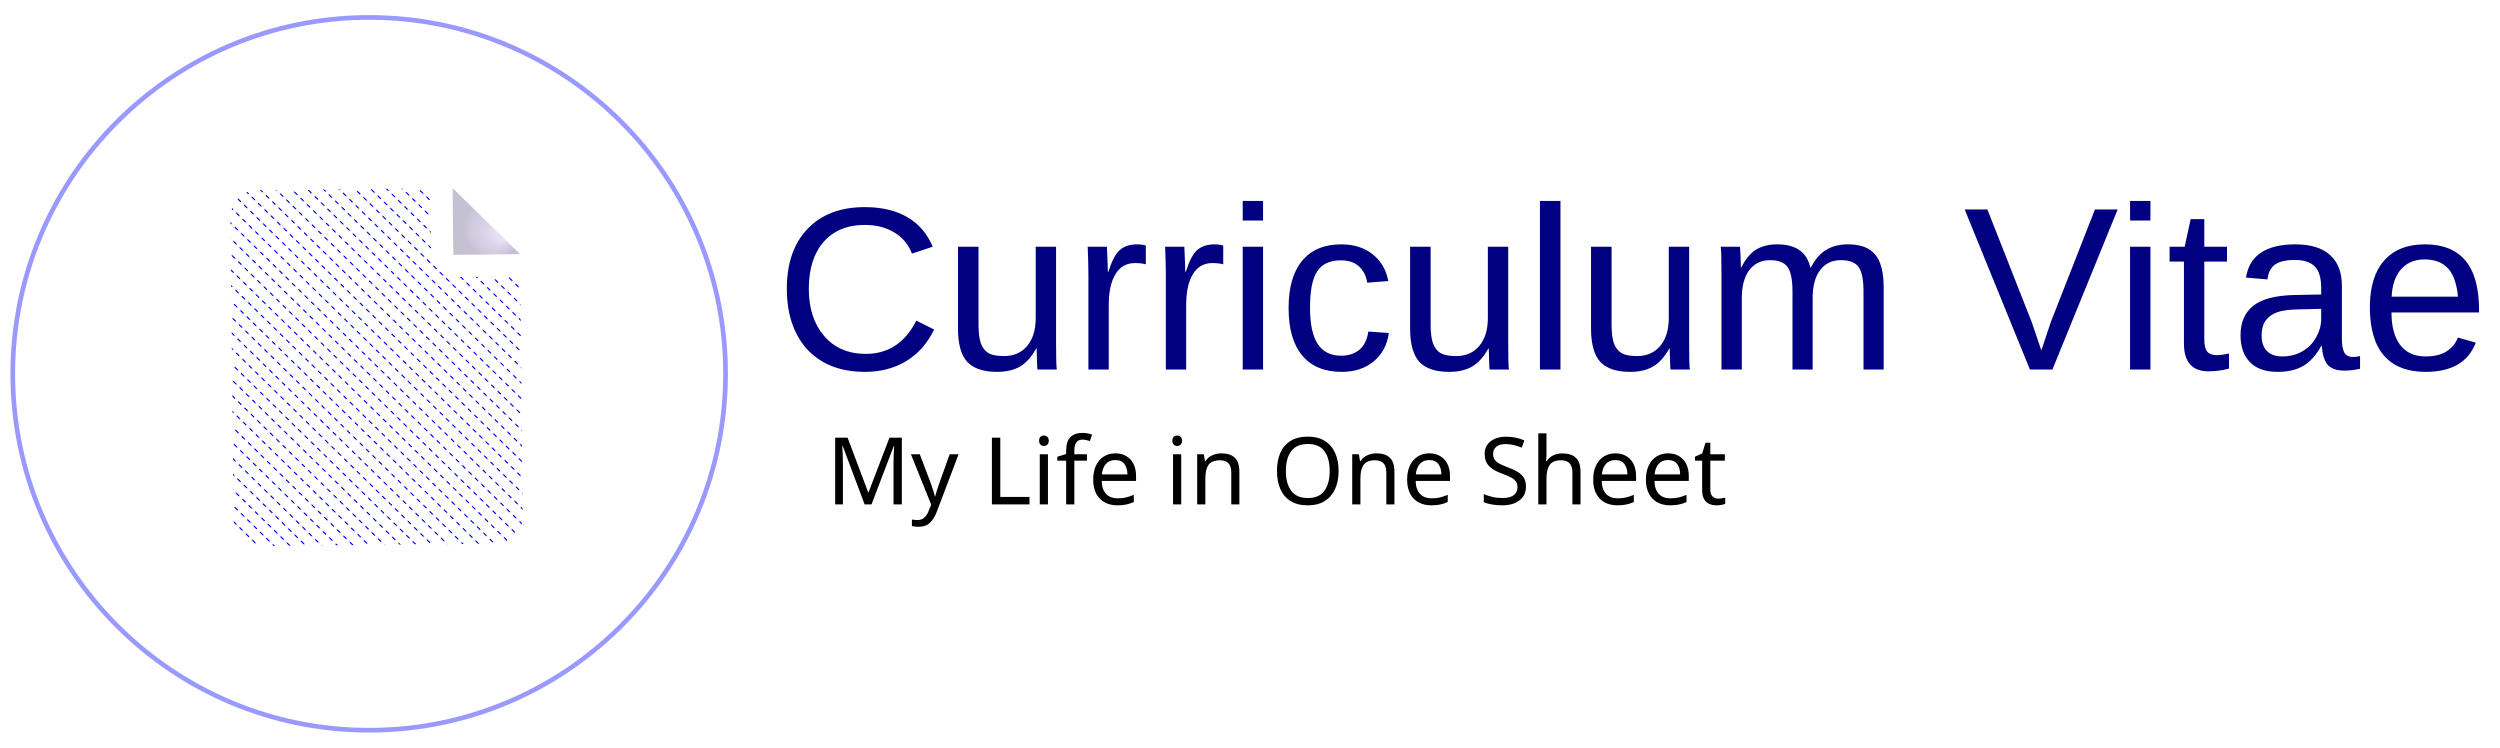
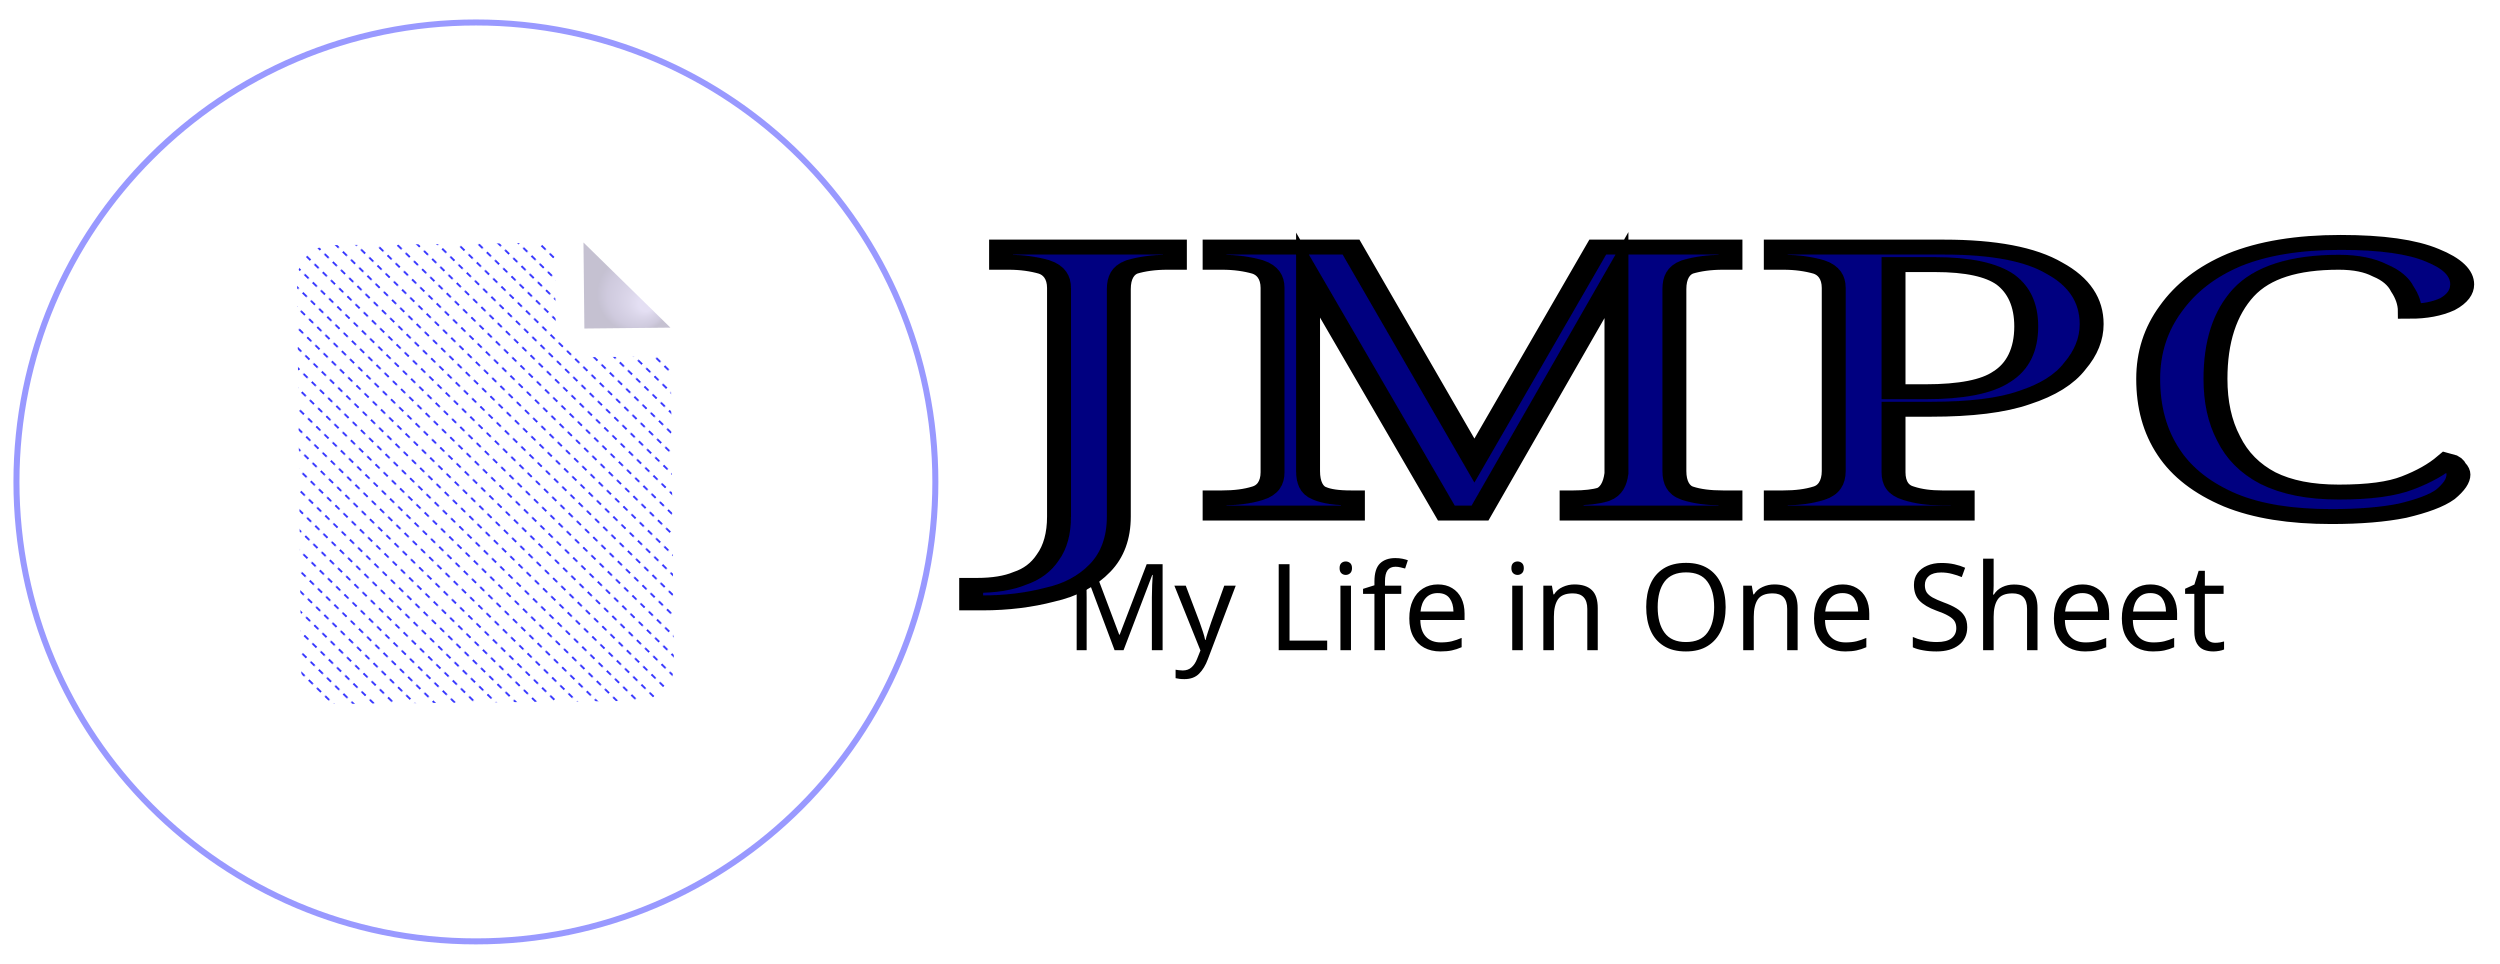
- <svg xmlns="http://www.w3.org/2000/svg" width="535" height="160" preserveAspectRatio="xMidYMid meet">
+ <svg xmlns="http://www.w3.org/2000/svg" width="415" height="160" preserveAspectRatio="xMidYMid meet">
  <defs>
-     <polygon fill="khaki" stroke="black" stroke-width="1px" id="svgEditorShapeDefs" />
-     <radialGradient r="45%" id="rgrd6-a" gradientUnits="objectBoundingBox" fy="75%" fx="75%" cy="60%" cx="60%">
-       <stop stop-color="#a595d8" offset="0%" />
-       <stop stop-color="#a595d8" offset="20%" />
-       <stop stop-color="#8979ba" offset="40%" />
-       <stop stop-color="#7363a5" offset="60%" />
-       <stop stop-color="#605091" offset="80%" />
-       <stop stop-color="#3e3168" offset="100%" />
+     <polygon id="svgEditorShapeDefs" stroke-width="1px" stroke="black" fill="khaki" />
+     <radialGradient cx="60%" cy="60%" fx="75%" fy="75%" gradientUnits="objectBoundingBox" id="rgrd6-a" r="45%">
+       <stop offset="0%" stop-color="#a595d8" />
+       <stop offset="20%" stop-color="#a595d8" />
+       <stop offset="40%" stop-color="#8979ba" />
+       <stop offset="60%" stop-color="#7363a5" />
+       <stop offset="80%" stop-color="#605091" />
+       <stop offset="100%" stop-color="#3e3168" />
    </radialGradient>
-     <pattern y="0" x="0" width="10" viewBox="0 0 10 10" patternUnits="userSpaceOnUse" patternTransform="rotate(45) scale(0.4)" id="hatch-blue-45" height="10">
-       <line id="svg_1" stroke="blue" stroke-width="1px" y2="5" y1="5" x2="10" x1="0" />
+     <pattern height="10" id="hatch-blue-45" patternTransform="rotate(45) scale(0.4)" patternUnits="userSpaceOnUse" viewBox="0 0 10 10" width="10" x="0" y="0">
+       <line x1="0" x2="10" y1="5" y2="5" stroke-width="1px" stroke="blue" id="svg_1" />
    </pattern>
-     <pattern y="0" x="0" width="10" viewBox="0 0 10 10" patternUnits="userSpaceOnUse" patternTransform="rotate(45) scale(0.4)" id="hatch-black-45" height="10">
-       <line id="svg_2" stroke="black" stroke-width="1px" y2="5" y1="5" x2="10" x1="0" />
+     <pattern height="10" id="hatch-black-45" patternTransform="rotate(45) scale(0.4)" patternUnits="userSpaceOnUse" viewBox="0 0 10 10" width="10" x="0" y="0">
+       <line x1="0" x2="10" y1="5" y2="5" stroke-width="1px" stroke="black" id="svg_2" />
    </pattern>
-     <pattern y="0" x="0" width="24" viewBox="0 0 24 10" patternUnits="userSpaceOnUse" patternTransform="rotate(45) scale(0.4)" id="hatch-black-dash-45" height="10">
-       <line id="svg_3" stroke="black" stroke-width="1px" stroke-dasharray="4,4" y2="5" y1="5" x2="24" x1="0" />
+     <pattern height="10" id="hatch-black-dash-45" patternTransform="rotate(45) scale(0.4)" patternUnits="userSpaceOnUse" viewBox="0 0 24 10" width="24" x="0" y="0">
+       <line x1="0" x2="24" y1="5" y2="5" stroke-dasharray="4,4" stroke-width="1px" stroke="black" id="svg_3" />
    </pattern>
-     <pattern y="0" x="0" width="24" viewBox="0 0 24 10" patternUnits="userSpaceOnUse" patternTransform="rotate(120) scale(0.4)" id="hatch-black-dash-120" height="10">
-       <line id="svg_4" stroke="black" stroke-width="1px" stroke-dasharray="4,4" y2="5" y1="5" x2="24" x1="0" />
+     <pattern height="10" id="hatch-black-dash-120" patternTransform="rotate(120) scale(0.4)" patternUnits="userSpaceOnUse" viewBox="0 0 24 10" width="24" x="0" y="0">
+       <line x1="0" x2="24" y1="5" y2="5" stroke-dasharray="4,4" stroke-width="1px" stroke="black" id="svg_4" />
    </pattern>
-     <pattern y="0" x="0" width="10" viewBox="0 0 10 10" patternUnits="userSpaceOnUse" patternTransform="rotate(120) scale(0.4)" id="hatch-black-120" height="10">
-       <line id="svg_5" stroke="black" stroke-width="1px" y2="5" y1="5" x2="10" x1="0" />
+     <pattern height="10" id="hatch-black-120" patternTransform="rotate(120) scale(0.4)" patternUnits="userSpaceOnUse" viewBox="0 0 10 10" width="10" x="0" y="0">
+       <line x1="0" x2="10" y1="5" y2="5" stroke-width="1px" stroke="black" id="svg_5" />
    </pattern>
-     <pattern y="0" x="0" width="24" viewBox="0 0 24 10" patternUnits="userSpaceOnUse" patternTransform="rotate(45) scale(0.4)" id="hatch-blue-dash-45" height="10">
-       <line id="svg_6" stroke="blue" stroke-width="1px" stroke-dasharray="4,4" y2="5" y1="5" x2="24" x1="0" />
+     <pattern height="10" id="hatch-blue-dash-45" patternTransform="rotate(45) scale(0.4)" patternUnits="userSpaceOnUse" viewBox="0 0 24 10" width="24" x="0" y="0">
+       <line x1="0" x2="24" y1="5" y2="5" stroke-dasharray="4,4" stroke-width="1px" stroke="blue" id="svg_6" />
    </pattern>
-     <pattern y="0" x="0" width="10" viewBox="0 0 10 10" patternUnits="userSpaceOnUse" patternTransform="rotate(120) scale(0.4)" id="hatch-green-120" height="10">
-       <line id="svg_7" stroke="green" stroke-width="1px" y2="5" y1="5" x2="10" x1="0" />
+     <pattern height="10" id="hatch-green-120" patternTransform="rotate(120) scale(0.4)" patternUnits="userSpaceOnUse" viewBox="0 0 10 10" width="10" x="0" y="0">
+       <line x1="0" x2="10" y1="5" y2="5" stroke-width="1px" stroke="green" id="svg_7" />
    </pattern>
-     <pattern y="0" x="0" width="10" viewBox="-20 -20 168 168" patternUnits="userSpaceOnUse" id="cloud-gray-usr" height="10">
-       <path id="svg_8" fill="black" d="m40,112l0,16l16,-24l-16,0l0,-16l-16,24l16,0z" />
-       <path id="svg_9" fill="gray" d="m128,60c0,-15.464 -12.536,-28 -28,-28c-0.076,0 -0.15,0.005 -0.226,0.005c-1.987,-18.002 -17.243,-32.005 -35.774,-32.005s-33.787,14.004 -35.774,32.005c-0.076,0 -0.15,-0.005 -0.226,-0.005c-15.464,0 -28,12.536 -28,28s12.536,28 28,28l72,0c15.464,0 28,-12.536 28,-28z" />
-       <path id="svg_10" fill="black" d="m72,112l16,0l0,16l16,-24l-16,0l0,-16l-16,24z" />
+     <pattern height="10" id="cloud-gray-usr" patternUnits="userSpaceOnUse" viewBox="-20 -20 168 168" width="10" x="0" y="0">
+       <path d="m40,112l0,16l16,-24l-16,0l0,-16l-16,24l16,0z" fill="black" id="svg_8" />
+       <path d="m128,60c0,-15.464 -12.536,-28 -28,-28c-0.076,0 -0.15,0.005 -0.226,0.005c-1.987,-18.002 -17.243,-32.005 -35.774,-32.005s-33.787,14.004 -35.774,32.005c-0.076,0 -0.15,-0.005 -0.226,-0.005c-15.464,0 -28,12.536 -28,28s12.536,28 28,28l72,0c15.464,0 28,-12.536 28,-28z" fill="gray" id="svg_9" />
+       <path d="m72,112l16,0l0,16l16,-24l-16,0l0,-16l-16,24z" fill="black" id="svg_10" />
    </pattern>
-     <pattern y="0" x="0" width="10" viewBox="-20 -20 168 168" patternUnits="userSpaceOnUse" id="wheel-darkblue-usr" height="10">
-       <path id="svg_11" fill="darkblue" d="m3.798,80l12.338,0c1.539,0 2.919,0.931 3.505,2.354c0.006,0.016 0.013,0.031 0.02,0.047c0.586,1.418 0.266,3.045 -0.819,4.131l-8.725,8.725c-1.483,1.484 -1.483,3.888 0,5.371l17.256,17.256c1.483,1.484 3.888,1.484 5.371,0l8.724,-8.725c1.085,-1.085 2.713,-1.404 4.131,-0.819c0.016,0.006 0.031,0.013 0.047,0.019c1.422,0.586 2.354,1.966 2.354,3.505l0,12.338c0,2.098 1.7,3.798 3.798,3.798l24.404,0c2.098,0 3.798,-1.701 3.798,-3.798l0,-12.338c0,-1.539 0.931,-2.919 2.354,-3.505c0.016,-0.006 0.031,-0.013 0.047,-0.019c1.418,-0.586 3.045,-0.266 4.131,0.819l8.724,8.725c1.484,1.484 3.889,1.484 5.371,0l17.256,-17.256c1.484,-1.484 1.484,-3.888 0,-5.371l-8.725,-8.725c-1.085,-1.085 -1.404,-2.713 -0.819,-4.131c0.006,-0.016 0.013,-0.031 0.019,-0.047c0.586,-1.422 1.966,-2.354 3.505,-2.354l12.338,0c2.098,0 3.798,-1.701 3.798,-3.798l0,-24.404c0,-2.098 -1.701,-3.798 -3.798,-3.798l-12.338,0c-1.539,0 -2.919,-0.931 -3.505,-2.354c-0.006,-0.016 -0.013,-0.031 -0.019,-0.047c-0.586,-1.418 -0.266,-3.045 0.819,-4.131l8.725,-8.724c1.484,-1.483 1.484,-3.888 0,-5.372l-17.256,-17.256c-1.483,-1.483 -3.888,-1.483 -5.371,0l-8.724,8.725c-1.085,1.084 -2.713,1.404 -4.131,0.819c-0.016,-0.006 -0.031,-0.013 -0.047,-0.02c-1.422,-0.584 -2.354,-1.965 -2.354,-3.504l0,-12.338c0,-2.098 -1.701,-3.798 -3.798,-3.798l-24.404,0c-2.098,0 -3.798,1.7 -3.798,3.798l0,12.338c0,1.539 -0.931,2.919 -2.354,3.505c-0.016,0.006 -0.031,0.013 -0.047,0.02c-1.418,0.586 -3.045,0.266 -4.131,-0.819l-8.724,-8.725c-1.483,-1.483 -3.889,-1.483 -5.372,0l-17.256,17.256c-1.483,1.483 -1.483,3.888 0,5.371l8.725,8.724c1.084,1.084 1.404,2.713 0.819,4.131c-0.006,0.016 -0.013,0.031 -0.02,0.047c-0.585,1.421 -1.966,2.353 -3.505,2.353l-12.338,0c-2.098,0 -3.798,1.7 -3.798,3.798l0,24.404c0,2.098 1.7,3.798 3.798,3.798l0.001,0.001zm60.202,-48c17.673,0 32,14.327 32,32s-14.327,32 -32,32s-32,-14.327 -32,-32s14.327,-32 32,-32z" />
-       <path id="svg_12" fill="darkblue" d="m72,64c0,4.418 -3.582,8 -8,8s-8,-3.582 -8,-8c0,-4.418 3.582,-8 8,-8s8,3.582 8,8z" />
+     <pattern height="10" id="wheel-darkblue-usr" patternUnits="userSpaceOnUse" viewBox="-20 -20 168 168" width="10" x="0" y="0">
+       <path d="m3.798,80l12.338,0c1.539,0 2.919,0.931 3.505,2.354c0.006,0.016 0.013,0.031 0.02,0.047c0.586,1.418 0.266,3.045 -0.819,4.131l-8.725,8.725c-1.483,1.484 -1.483,3.888 0,5.371l17.256,17.256c1.483,1.484 3.888,1.484 5.371,0l8.724,-8.725c1.085,-1.085 2.713,-1.404 4.131,-0.819c0.016,0.006 0.031,0.013 0.047,0.019c1.422,0.586 2.354,1.966 2.354,3.505l0,12.338c0,2.098 1.7,3.798 3.798,3.798l24.404,0c2.098,0 3.798,-1.701 3.798,-3.798l0,-12.338c0,-1.539 0.931,-2.919 2.354,-3.505c0.016,-0.006 0.031,-0.013 0.047,-0.019c1.418,-0.586 3.045,-0.266 4.131,0.819l8.724,8.725c1.484,1.484 3.889,1.484 5.371,0l17.256,-17.256c1.484,-1.484 1.484,-3.888 0,-5.371l-8.725,-8.725c-1.085,-1.085 -1.404,-2.713 -0.819,-4.131c0.006,-0.016 0.013,-0.031 0.019,-0.047c0.586,-1.422 1.966,-2.354 3.505,-2.354l12.338,0c2.098,0 3.798,-1.701 3.798,-3.798l0,-24.404c0,-2.098 -1.701,-3.798 -3.798,-3.798l-12.338,0c-1.539,0 -2.919,-0.931 -3.505,-2.354c-0.006,-0.016 -0.013,-0.031 -0.019,-0.047c-0.586,-1.418 -0.266,-3.045 0.819,-4.131l8.725,-8.724c1.484,-1.483 1.484,-3.888 0,-5.372l-17.256,-17.256c-1.483,-1.483 -3.888,-1.483 -5.371,0l-8.724,8.725c-1.085,1.084 -2.713,1.404 -4.131,0.819c-0.016,-0.006 -0.031,-0.013 -0.047,-0.02c-1.422,-0.584 -2.354,-1.965 -2.354,-3.504l0,-12.338c0,-2.098 -1.701,-3.798 -3.798,-3.798l-24.404,0c-2.098,0 -3.798,1.7 -3.798,3.798l0,12.338c0,1.539 -0.931,2.919 -2.354,3.505c-0.016,0.006 -0.031,0.013 -0.047,0.02c-1.418,0.586 -3.045,0.266 -4.131,-0.819l-8.724,-8.725c-1.483,-1.483 -3.889,-1.483 -5.372,0l-17.256,17.256c-1.483,1.483 -1.483,3.888 0,5.371l8.725,8.724c1.084,1.084 1.404,2.713 0.819,4.131c-0.006,0.016 -0.013,0.031 -0.02,0.047c-0.585,1.421 -1.966,2.353 -3.505,2.353l-12.338,0c-2.098,0 -3.798,1.7 -3.798,3.798l0,24.404c0,2.098 1.7,3.798 3.798,3.798l0.001,0.001zm60.202,-48c17.673,0 32,14.327 32,32s-14.327,32 -32,32s-32,-14.327 -32,-32s14.327,-32 32,-32z" fill="darkblue" id="svg_11" />
+       <path d="m72,64c0,4.418 -3.582,8 -8,8s-8,-3.582 -8,-8c0,-4.418 3.582,-8 8,-8s8,3.582 8,8z" fill="darkblue" id="svg_12" />
    </pattern>
-     <pattern y="0%" x="0%" width="20%" viewBox="-20 -20 168 168" patternUnits="objectBoundingBox" id="wheel-darkblue-obox" height="20%">
-       <path id="svg_13" fill="darkblue" d="m3.798,80l12.338,0c1.539,0 2.919,0.931 3.505,2.354c0.006,0.016 0.013,0.031 0.02,0.047c0.586,1.418 0.266,3.045 -0.819,4.131l-8.725,8.725c-1.483,1.484 -1.483,3.888 0,5.371l17.256,17.256c1.483,1.484 3.888,1.484 5.371,0l8.724,-8.725c1.085,-1.085 2.713,-1.404 4.131,-0.819c0.016,0.006 0.031,0.013 0.047,0.019c1.422,0.586 2.354,1.966 2.354,3.505l0,12.338c0,2.098 1.7,3.798 3.798,3.798l24.404,0c2.098,0 3.798,-1.701 3.798,-3.798l0,-12.338c0,-1.539 0.931,-2.919 2.354,-3.505c0.016,-0.006 0.031,-0.013 0.047,-0.019c1.418,-0.586 3.045,-0.266 4.131,0.819l8.724,8.725c1.484,1.484 3.889,1.484 5.371,0l17.256,-17.256c1.484,-1.484 1.484,-3.888 0,-5.371l-8.725,-8.725c-1.085,-1.085 -1.404,-2.713 -0.819,-4.131c0.006,-0.016 0.013,-0.031 0.019,-0.047c0.586,-1.422 1.966,-2.354 3.505,-2.354l12.338,0c2.098,0 3.798,-1.701 3.798,-3.798l0,-24.404c0,-2.098 -1.701,-3.798 -3.798,-3.798l-12.338,0c-1.539,0 -2.919,-0.931 -3.505,-2.354c-0.006,-0.016 -0.013,-0.031 -0.019,-0.047c-0.586,-1.418 -0.266,-3.045 0.819,-4.131l8.725,-8.724c1.484,-1.483 1.484,-3.888 0,-5.372l-17.256,-17.256c-1.483,-1.483 -3.888,-1.483 -5.371,0l-8.724,8.725c-1.085,1.084 -2.713,1.404 -4.131,0.819c-0.016,-0.006 -0.031,-0.013 -0.047,-0.02c-1.422,-0.584 -2.354,-1.965 -2.354,-3.504l0,-12.338c0,-2.098 -1.701,-3.798 -3.798,-3.798l-24.404,0c-2.098,0 -3.798,1.7 -3.798,3.798l0,12.338c0,1.539 -0.931,2.919 -2.354,3.505c-0.016,0.006 -0.031,0.013 -0.047,0.02c-1.418,0.586 -3.045,0.266 -4.131,-0.819l-8.724,-8.725c-1.483,-1.483 -3.889,-1.483 -5.372,0l-17.256,17.256c-1.483,1.483 -1.483,3.888 0,5.371l8.725,8.724c1.084,1.084 1.404,2.713 0.819,4.131c-0.006,0.016 -0.013,0.031 -0.02,0.047c-0.585,1.421 -1.966,2.353 -3.505,2.353l-12.338,0c-2.098,0 -3.798,1.7 -3.798,3.798l0,24.404c0,2.098 1.7,3.798 3.798,3.798l0.001,0.001zm60.202,-48c17.673,0 32,14.327 32,32s-14.327,32 -32,32s-32,-14.327 -32,-32s14.327,-32 32,-32z" />
-       <path id="svg_14" fill="darkblue" d="m72,64c0,4.418 -3.582,8 -8,8s-8,-3.582 -8,-8c0,-4.418 3.582,-8 8,-8s8,3.582 8,8z" />
+     <pattern height="20%" id="wheel-darkblue-obox" patternUnits="objectBoundingBox" viewBox="-20 -20 168 168" width="20%" x="0%" y="0%">
+       <path d="m3.798,80l12.338,0c1.539,0 2.919,0.931 3.505,2.354c0.006,0.016 0.013,0.031 0.02,0.047c0.586,1.418 0.266,3.045 -0.819,4.131l-8.725,8.725c-1.483,1.484 -1.483,3.888 0,5.371l17.256,17.256c1.483,1.484 3.888,1.484 5.371,0l8.724,-8.725c1.085,-1.085 2.713,-1.404 4.131,-0.819c0.016,0.006 0.031,0.013 0.047,0.019c1.422,0.586 2.354,1.966 2.354,3.505l0,12.338c0,2.098 1.7,3.798 3.798,3.798l24.404,0c2.098,0 3.798,-1.701 3.798,-3.798l0,-12.338c0,-1.539 0.931,-2.919 2.354,-3.505c0.016,-0.006 0.031,-0.013 0.047,-0.019c1.418,-0.586 3.045,-0.266 4.131,0.819l8.724,8.725c1.484,1.484 3.889,1.484 5.371,0l17.256,-17.256c1.484,-1.484 1.484,-3.888 0,-5.371l-8.725,-8.725c-1.085,-1.085 -1.404,-2.713 -0.819,-4.131c0.006,-0.016 0.013,-0.031 0.019,-0.047c0.586,-1.422 1.966,-2.354 3.505,-2.354l12.338,0c2.098,0 3.798,-1.701 3.798,-3.798l0,-24.404c0,-2.098 -1.701,-3.798 -3.798,-3.798l-12.338,0c-1.539,0 -2.919,-0.931 -3.505,-2.354c-0.006,-0.016 -0.013,-0.031 -0.019,-0.047c-0.586,-1.418 -0.266,-3.045 0.819,-4.131l8.725,-8.724c1.484,-1.483 1.484,-3.888 0,-5.372l-17.256,-17.256c-1.483,-1.483 -3.888,-1.483 -5.371,0l-8.724,8.725c-1.085,1.084 -2.713,1.404 -4.131,0.819c-0.016,-0.006 -0.031,-0.013 -0.047,-0.02c-1.422,-0.584 -2.354,-1.965 -2.354,-3.504l0,-12.338c0,-2.098 -1.701,-3.798 -3.798,-3.798l-24.404,0c-2.098,0 -3.798,1.7 -3.798,3.798l0,12.338c0,1.539 -0.931,2.919 -2.354,3.505c-0.016,0.006 -0.031,0.013 -0.047,0.02c-1.418,0.586 -3.045,0.266 -4.131,-0.819l-8.724,-8.725c-1.483,-1.483 -3.889,-1.483 -5.372,0l-17.256,17.256c-1.483,1.483 -1.483,3.888 0,5.371l8.725,8.724c1.084,1.084 1.404,2.713 0.819,4.131c-0.006,0.016 -0.013,0.031 -0.02,0.047c-0.585,1.421 -1.966,2.353 -3.505,2.353l-12.338,0c-2.098,0 -3.798,1.7 -3.798,3.798l0,24.404c0,2.098 1.7,3.798 3.798,3.798l0.001,0.001zm60.202,-48c17.673,0 32,14.327 32,32s-14.327,32 -32,32s-32,-14.327 -32,-32s14.327,-32 32,-32z" fill="darkblue" id="svg_13" />
+       <path d="m72,64c0,4.418 -3.582,8 -8,8s-8,-3.582 -8,-8c0,-4.418 3.582,-8 8,-8s8,3.582 8,8z" fill="darkblue" id="svg_14" />
    </pattern>
-     <pattern y="0%" x="0%" width="20%" viewBox="-20 -20 168 168" patternUnits="objectBoundingBox" id="house-sienna-obox" height="20%">
-       <path id="svg_15" fill="sienna" d="m9.778,128l108.445,0c5.4,0 9.778,-4.378 9.778,-9.778l0,-84.445c0,-5.4 -4.378,-9.778 -9.778,-9.778l-46.222,0l0,-14.222c0,-5.4 -4.378,-9.778 -9.778,-9.778l-52.444,0c-5.4,0 -9.778,4.378 -9.778,9.778l0,108.445c0,5.4 4.378,9.778 9.778,9.778l-0.001,0zm94.222,-88l8,0l0,16l-8,0l0,-16zm0,24l8,0l0,16l-8,0l0,-16zm-16,-24l8,0l0,16l-8,0l0,-16zm0,24l8,0l0,16l-8,0l0,-16zm-16,-24l8,0l0,16l-8,0l0,-16zm0,24l8,0l0,16l-8,0l0,-16zm-24,-48l8,0l0,16l-8,0l0,-16zm0,24l8,0l0,16l-8,0l0,-16zm0,24l8,0l0,16l-8,0l0,-16zm-16,-48l8,0l0,16l-8,0l0,-16zm0,24l8,0l0,16l-8,0l0,-16zm0,24l8,0l0,16l-8,0l0,-16zm-16,-48l8,0l0,16l-8,0l0,-16zm0,24l8,0l0,16l-8,0l0,-16zm0,24l8,0l0,16l-8,0l0,-16z" />
+     <pattern height="20%" id="house-sienna-obox" patternUnits="objectBoundingBox" viewBox="-20 -20 168 168" width="20%" x="0%" y="0%">
+       <path d="m9.778,128l108.445,0c5.4,0 9.778,-4.378 9.778,-9.778l0,-84.445c0,-5.4 -4.378,-9.778 -9.778,-9.778l-46.222,0l0,-14.222c0,-5.4 -4.378,-9.778 -9.778,-9.778l-52.444,0c-5.4,0 -9.778,4.378 -9.778,9.778l0,108.445c0,5.4 4.378,9.778 9.778,9.778l-0.001,0zm94.222,-88l8,0l0,16l-8,0l0,-16zm0,24l8,0l0,16l-8,0l0,-16zm-16,-24l8,0l0,16l-8,0l0,-16zm0,24l8,0l0,16l-8,0l0,-16zm-16,-24l8,0l0,16l-8,0l0,-16zm0,24l8,0l0,16l-8,0l0,-16zm-24,-48l8,0l0,16l-8,0l0,-16zm0,24l8,0l0,16l-8,0l0,-16zm0,24l8,0l0,16l-8,0l0,-16zm-16,-48l8,0l0,16l-8,0l0,-16zm0,24l8,0l0,16l-8,0l0,-16zm0,24l8,0l0,16l-8,0l0,-16zm-16,-48l8,0l0,16l-8,0l0,-16zm0,24l8,0l0,16l-8,0l0,-16zm0,24l8,0l0,16l-8,0l0,-16z" fill="sienna" id="svg_15" />
    </pattern>
-     <pattern y="0" x="0" width="10" viewBox="-20 -20 168 168" patternUnits="userSpaceOnUse" id="meal-steelblue-usr" height="10">
-       <path id="svg_16" fill="steelblue" d="m20,0c-2.209,0 -4,1.791 -4,4l0,48c0,2.209 1.791,4 4,4l32,0c2.209,0 4,-1.791 4,-4l0,-48c0,-2.209 -1.791,-4 -4,-4s-4,1.791 -4,4l0,44l-8,0l0,-44c0,-2.209 -1.791,-4 -4,-4s-4,1.791 -4,4l0,44l-8,0l0,-44c0,-2.209 -1.791,-4 -4,-4z" />
-       <path id="svg_17" fill="steelblue" d="m36,128c6.627,0 12,-5.373 12,-12l0,-52l-24,0l0,52c0,6.627 5.372,12 12,12z" />
-       <path id="svg_18" fill="steelblue" d="m80,116c0,6.627 5.373,12 12,12s12,-5.373 12,-12l0,-36l-24,0l0,36z" />
-       <path id="svg_19" fill="steelblue" d="m80,0l0,72l32,0c0,-72 -32,-72 -32,-72z" />
+     <pattern height="10" id="meal-steelblue-usr" patternUnits="userSpaceOnUse" viewBox="-20 -20 168 168" width="10" x="0" y="0">
+       <path d="m20,0c-2.209,0 -4,1.791 -4,4l0,48c0,2.209 1.791,4 4,4l32,0c2.209,0 4,-1.791 4,-4l0,-48c0,-2.209 -1.791,-4 -4,-4s-4,1.791 -4,4l0,44l-8,0l0,-44c0,-2.209 -1.791,-4 -4,-4s-4,1.791 -4,4l0,44l-8,0l0,-44c0,-2.209 -1.791,-4 -4,-4z" fill="steelblue" id="svg_16" />
+       <path d="m36,128c6.627,0 12,-5.373 12,-12l0,-52l-24,0l0,52c0,6.627 5.372,12 12,12z" fill="steelblue" id="svg_17" />
+       <path d="m80,116c0,6.627 5.373,12 12,12s12,-5.373 12,-12l0,-36l-24,0l0,36z" fill="steelblue" id="svg_18" />
+       <path d="m80,0l0,72l32,0c0,-72 -32,-72 -32,-72z" fill="steelblue" id="svg_19" />
    </pattern>
-     <pattern y="0%" x="0%" width="20%" viewBox="-20 -20 168 168" patternUnits="objectBoundingBox" id="meal-steelblue-obox" height="20%">
-       <path id="svg_20" fill="steelblue" d="m20,0c-2.209,0 -4,1.791 -4,4l0,48c0,2.209 1.791,4 4,4l32,0c2.209,0 4,-1.791 4,-4l0,-48c0,-2.209 -1.791,-4 -4,-4s-4,1.791 -4,4l0,44l-8,0l0,-44c0,-2.209 -1.791,-4 -4,-4s-4,1.791 -4,4l0,44l-8,0l0,-44c0,-2.209 -1.791,-4 -4,-4z" />
-       <path id="svg_21" fill="steelblue" d="m36,128c6.627,0 12,-5.373 12,-12l0,-52l-24,0l0,52c0,6.627 5.372,12 12,12z" />
-       <path id="svg_22" fill="steelblue" d="m80,116c0,6.627 5.373,12 12,12s12,-5.373 12,-12l0,-36l-24,0l0,36z" />
-       <path id="svg_23" fill="steelblue" d="m80,0l0,72l32,0c0,-72 -32,-72 -32,-72z" />
+     <pattern height="20%" id="meal-steelblue-obox" patternUnits="objectBoundingBox" viewBox="-20 -20 168 168" width="20%" x="0%" y="0%">
+       <path d="m20,0c-2.209,0 -4,1.791 -4,4l0,48c0,2.209 1.791,4 4,4l32,0c2.209,0 4,-1.791 4,-4l0,-48c0,-2.209 -1.791,-4 -4,-4s-4,1.791 -4,4l0,44l-8,0l0,-44c0,-2.209 -1.791,-4 -4,-4s-4,1.791 -4,4l0,44l-8,0l0,-44c0,-2.209 -1.791,-4 -4,-4z" fill="steelblue" id="svg_20" />
+       <path d="m36,128c6.627,0 12,-5.373 12,-12l0,-52l-24,0l0,52c0,6.627 5.372,12 12,12z" fill="steelblue" id="svg_21" />
+       <path d="m80,116c0,6.627 5.373,12 12,12s12,-5.373 12,-12l0,-36l-24,0l0,36z" fill="steelblue" id="svg_22" />
+       <path d="m80,0l0,72l32,0c0,-72 -32,-72 -32,-72z" fill="steelblue" id="svg_23" />
    </pattern>
-     <pattern y="0%" x="0%" width="20%" viewBox="-20 -20 168 168" patternUnits="objectBoundingBox" id="star-navy-obox" height="20%">
-       <path id="svg_24" fill="navy" d="m63.999,0l-20.001,40.02l-44,8l32,28l-8,44l40.001,-20l39.999,20l-7.999,-44l32.001,-28l-44.002,-7.946l-19.999,-40.074z" />
+     <pattern height="20%" id="star-navy-obox" patternUnits="objectBoundingBox" viewBox="-20 -20 168 168" width="20%" x="0%" y="0%">
+       <path d="m63.999,0l-20.001,40.02l-44,8l32,28l-8,44l40.001,-20l39.999,20l-7.999,-44l32.001,-28l-44.002,-7.946l-19.999,-40.074z" fill="navy" id="svg_24" />
    </pattern>
-     <pattern y="0" x="0" width="10" viewBox="-20 -20 168 168" patternUnits="userSpaceOnUse" id="star-navy-usr" height="10">
-       <path id="svg_25" fill="navy" d="m63.999,0l-20.001,40.02l-44,8l32,28l-8,44l40.001,-20l39.999,20l-7.999,-44l32.001,-28l-44.002,-7.946l-19.999,-40.074z" />
+     <pattern height="10" id="star-navy-usr" patternUnits="userSpaceOnUse" viewBox="-20 -20 168 168" width="10" x="0" y="0">
+       <path d="m63.999,0l-20.001,40.02l-44,8l32,28l-8,44l40.001,-20l39.999,20l-7.999,-44l32.001,-28l-44.002,-7.946l-19.999,-40.074z" fill="navy" id="svg_25" />
    </pattern>
-     <pattern y="0" x="0" width="24" viewBox="0 0 24 10" patternUnits="userSpaceOnUse" patternTransform="rotate(120) scale(0.4)" id="hatch-blue-dash-120" height="10">
-       <line id="svg_26" stroke="blue" stroke-width="1px" stroke-dasharray="4,4" y2="5" y1="5" x2="24" x1="0" />
+     <pattern height="10" id="hatch-blue-dash-120" patternTransform="rotate(120) scale(0.4)" patternUnits="userSpaceOnUse" viewBox="0 0 24 10" width="24" x="0" y="0">
+       <line x1="0" x2="24" y1="5" y2="5" stroke-dasharray="4,4" stroke-width="1px" stroke="blue" id="svg_26" />
    </pattern>
-     <pattern y="0" x="0" width="10" viewBox="0 0 10 10" patternUnits="userSpaceOnUse" patternTransform="rotate(120) scale(0.4)" id="hatch-blue-120" height="10">
-       <line id="svg_27" stroke="blue" stroke-width="1px" y2="5" y1="5" x2="10" x1="0" />
+     <pattern height="10" id="hatch-blue-120" patternTransform="rotate(120) scale(0.4)" patternUnits="userSpaceOnUse" viewBox="0 0 10 10" width="10" x="0" y="0">
+       <line x1="0" x2="10" y1="5" y2="5" stroke-width="1px" stroke="blue" id="svg_27" />
    </pattern>
+     <filter height="200%" width="200%" y="-50%" x="-50%" id="svg_30_blur">
+       <feGaussianBlur stdDeviation="0" in="SourceGraphic" />
+     </filter>
  </defs>
  <g>
-     <rect fill="none" id="canvas_background" height="162" width="537" y="-1" x="-1" />
+     <rect x="-1" y="-1" width="417" height="162" id="canvas_background" fill="none" />
  </g>
  <g>
-     <rect stroke="null" fill=" none" height="156" width="530" y="2" x="2" id="svgEditorBackground" />
-     <circle fill="none" stroke="blue" stroke-width="1px" fill-opacity="0.5" stroke-linecap="square" stroke-opacity="0.4" r="76.269" cy="80" cx="79" id="e1_circle" />
-     <g fill="khaki" stroke-width="1px" id="e2_shape" transform="matrix(0.595072,-0.00619867,0.00619867,0.595072,261.49,273.8) ">
-       <path id="svg_28" fill="url(#hatch-blue-dash-45)" d="m-342.766,-395.305c-5.4,0 -9.778,4.378 -9.778,9.778l0,108.445c0,5.4 4.378,9.778 9.778,9.778l84.445,0c5.4,0 9.778,-4.378 9.778,-9.778l0,-86.222l-22.222,0c-5.4,0 -9.778,-4.378 -9.778,-9.778l0,-22.222l-62.222,0l-0.001,-0.001z" />
-       <path id="svg_29" fill="url(#rgrd6-a)" fill-opacity="0.3" d="m-272.544,-395.305l0,24l24,0l-24,-24z" />
+     <rect stroke="null" id="svgEditorBackground" x="2" y="2" width="415" height="156" fill=" none" />
+     <circle id="e1_circle" cx="79" cy="80" r="76.269" stroke-opacity="0.4" stroke-linecap="square" fill-opacity="0.5" stroke-width="1px" stroke="blue" fill="none" />
+     <g transform="matrix(0.595072,-0.00619867,0.00619867,0.595072,261.49,273.8) " id="e2_shape" stroke-width="1px" fill="khaki">
+       <path d="m-342.766,-395.305c-5.4,0 -9.778,4.378 -9.778,9.778l0,108.445c0,5.4 4.378,9.778 9.778,9.778l84.445,0c5.4,0 9.778,-4.378 9.778,-9.778l0,-86.222l-22.222,0c-5.4,0 -9.778,-4.378 -9.778,-9.778l0,-22.222l-62.222,0l-0.001,-0.001z" fill="url(#hatch-blue-dash-45)" id="svg_28" />
+       <path d="m-272.544,-395.305l0,24l24,0l-24,-24z" fill-opacity="0.3" fill="url(#rgrd6-a)" id="svg_29" />
    </g>
-     <text fill="navy" font-family="Arial" font-size="20px" transform="matrix(2.4879,0,0,2.4879,-609.799,-328.902) " id="e3_texte" y="163.984" x="311.768">
-       <tspan id="svg_30" x="311.768">Curriculum Vitae</tspan>
-     </text>
-     <text fill="black" font-family="Trebuchet MS" font-size="20px" id="e4_texte" y="107.939" x="176.789">My Life in One Sheet</text>
+     <text x="176.789" y="107.939" id="e4_texte" font-size="20px" font-family="Trebuchet MS" fill="black">My Life in One Sheet</text>
+     <text filter="url(#svg_30_blur)" font-weight="normal" stroke="#000" transform="matrix(19.85656,0,0,12.39347,-7624.419,-954.7203) " xml:space="preserve" text-anchor="start" font-family="'Simonetta', serif" font-size="5" id="svg_30" y="83.909" x="392.155" stroke-width="0.2" fill="navy">JMPC</text>
  </g>
</svg>
